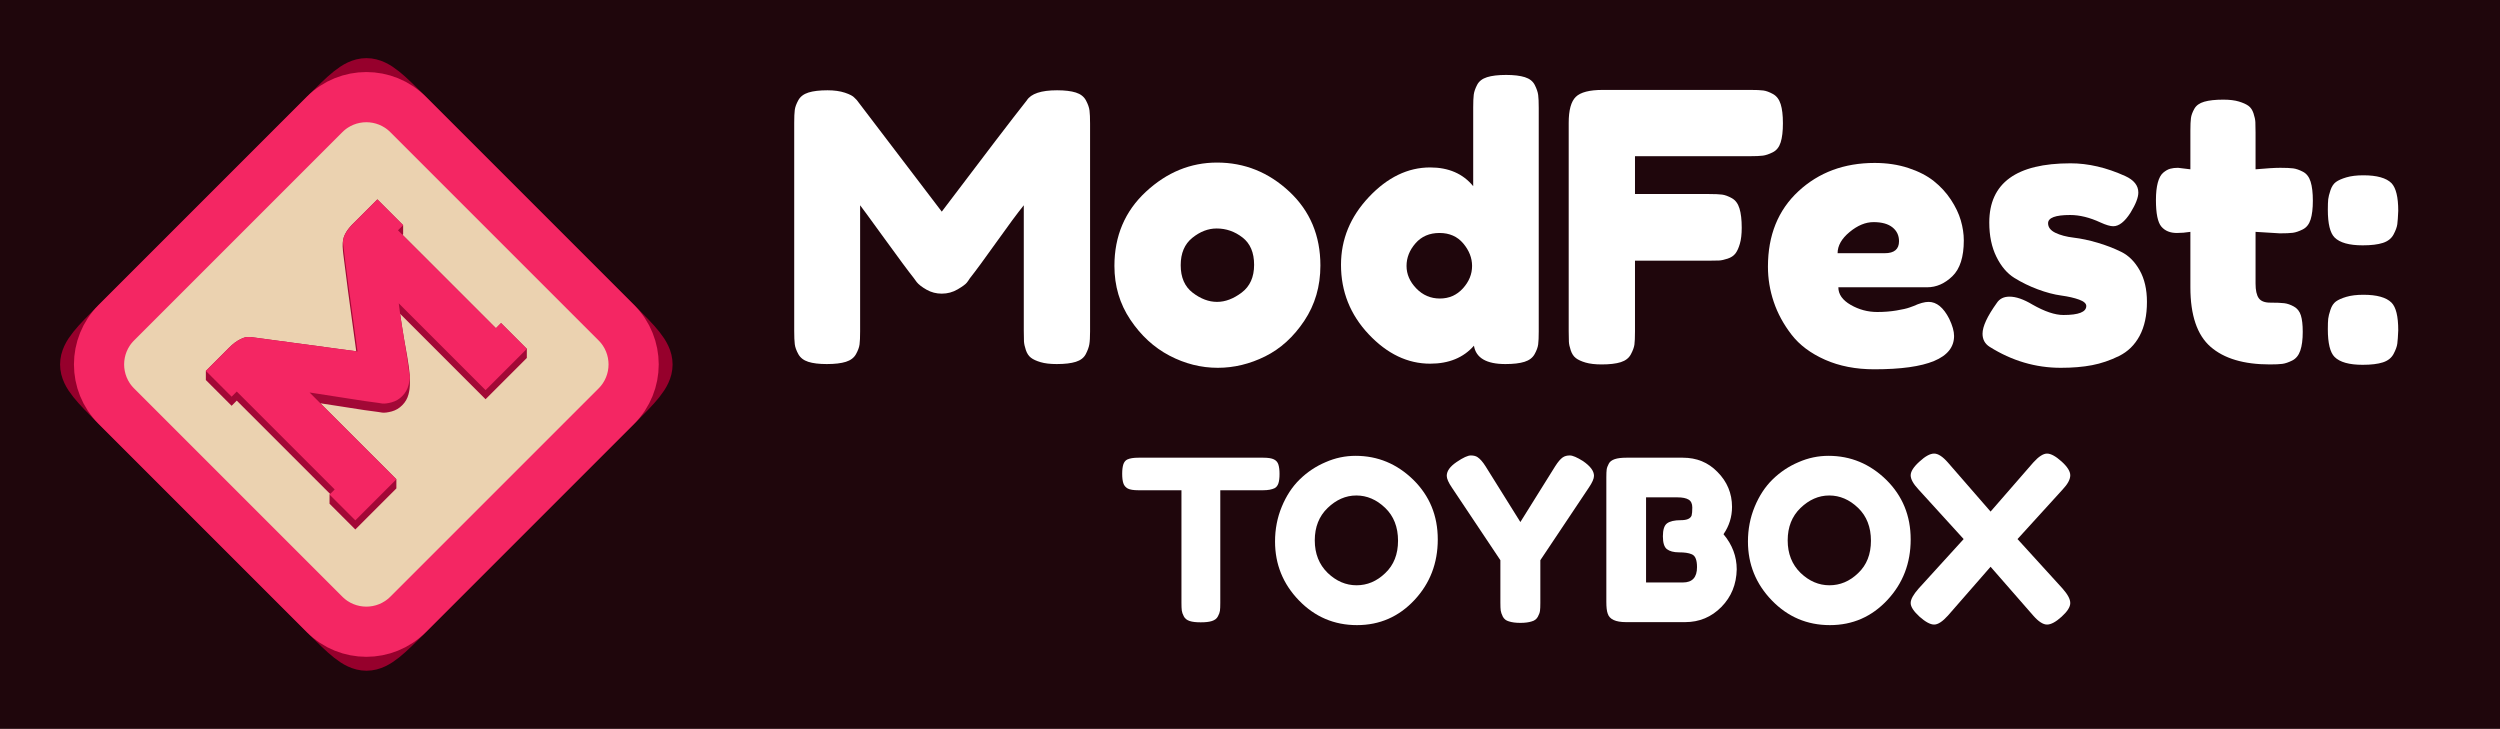
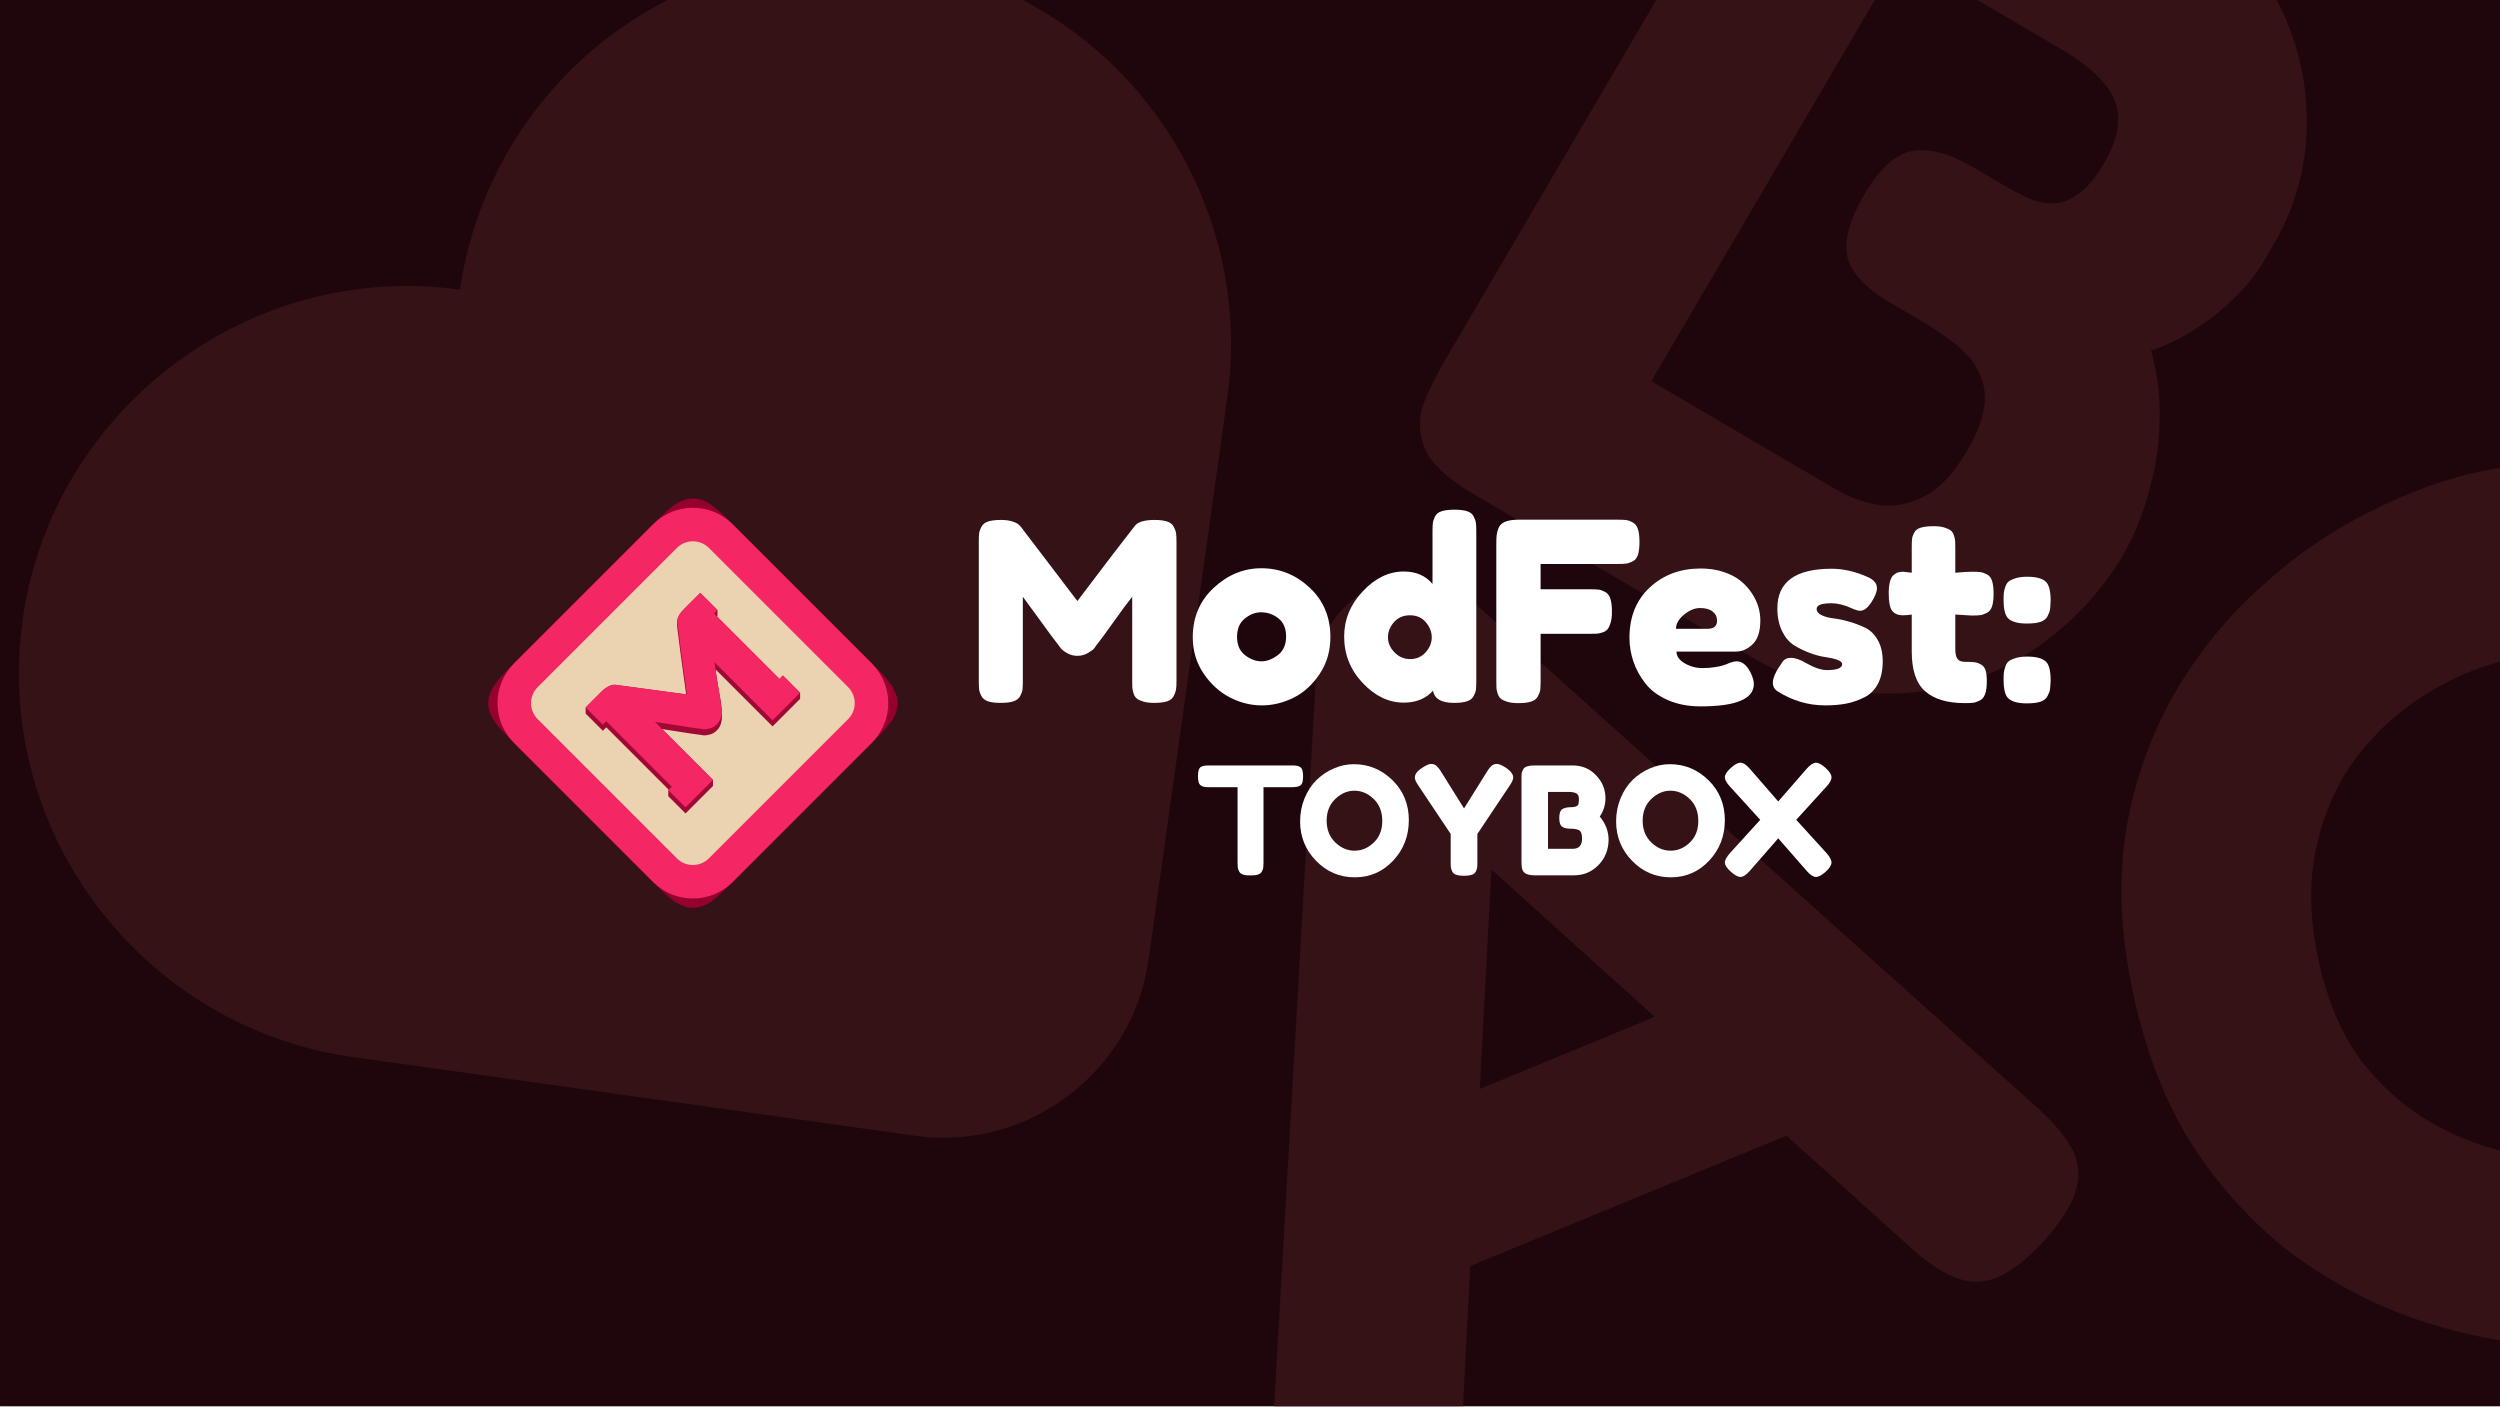
- <svg xmlns="http://www.w3.org/2000/svg" width="100%" height="100%" viewBox="0 0 686 200" version="1.1" xml:space="preserve" style="fill-rule:evenodd;clip-rule:evenodd;stroke-miterlimit:10;">
-   <g transform="matrix(1,0,0,1,0,-4500)">
-     <g transform="matrix(1,0,0,1,-2400,0)">
-       <g id="toybox-lockup-full" transform="matrix(0.722126,0,0,1,2400,4500)">
-         <rect x="0" y="0" width="949.973" height="200" style="fill:rgb(31,6,12);" />
-         <g id="toybox-full" transform="matrix(1.3848,0,0,1,0.724658,0)">
+ <svg xmlns="http://www.w3.org/2000/svg" width="100%" height="100%" viewBox="0 0 1920 1080" version="1.1" xml:space="preserve" style="fill-rule:evenodd;clip-rule:evenodd;stroke-miterlimit:10;">
+   <g transform="matrix(1,0,0,1,0,-16920)">
+     <rect id="toybox-background-lockup" x="0" y="16920" width="1920" height="1080" style="fill:none;" />
+     <clipPath id="_clip1">
+       <rect id="toybox-background-lockup1" x="0" y="16920" width="1920" height="1080" />
+     </clipPath>
+     <g clip-path="url(#_clip1)">
+       <g transform="matrix(2,0,0,2,960,17460)">
+         <g transform="matrix(1,0,0,1,-480,-270)">
+           <clipPath id="_clip2">
+             <rect x="0" y="0" width="960" height="540" />
+           </clipPath>
+           <g clip-path="url(#_clip2)">
+             <g id="layer1" transform="matrix(3.77953,0,0,3.77953,260.611,104.449)">
+               <rect id="rect1201-0-6" x="-68.953" y="-27.635" width="254" height="142.875" style="fill:rgb(31,6,12);" />
+               <path id="path19245-1-2-1-2-5" d="M-1.128,-27.635C-12.51,-21.837 -20.384,-10.846 -22.214,1.796C-43.597,-1.198 -63.657,13.935 -66.651,35.318C-66.904,37.126 -67.031,38.95 -67.031,40.776C-67.031,60.316 -52.48,77.046 -33.129,79.755L-1.946,84.121L18.843,87.032L24.041,87.76C35.445,89.356 46.143,81.286 47.74,69.881L48.467,64.684L51.379,43.895L55.745,12.712C58.041,-3.743 49.683,-19.959 34.948,-27.635L-1.128,-27.635Z" style="fill:rgb(52,18,22);" />
+               <path id="path54987-2-9" d="M99.319,-27.635L77.769,9.123C76.919,10.572 76.199,12.05 75.61,13.555C75.135,15.03 75.222,16.541 75.872,18.091C76.564,19.568 78.215,21.072 80.825,22.602L109.093,39.175C112.283,41.044 115.652,42.192 119.201,42.617C122.751,43.042 126.228,42.841 129.635,42.014C133.085,41.114 136.239,39.554 139.098,37.335C142.073,35.086 144.574,32.315 146.601,29.023C147.833,26.921 148.754,24.686 149.364,22.316C150.047,19.989 150.412,17.622 150.459,15.215C150.549,12.735 150.258,10.325 149.586,7.983C151.281,7.418 152.858,6.638 154.318,5.643C155.893,4.619 157.307,3.452 158.562,2.142C159.816,0.832 160.875,-0.641 161.738,-2.278C164.148,-6.222 165.373,-10.471 165.413,-15.025C165.452,-19.505 164.429,-23.707 162.355,-27.635L131.942,-27.635L140.391,-22.683C143.507,-20.855 145.363,-19.037 145.958,-17.227C146.596,-15.49 146.192,-13.389 144.747,-10.925C143.897,-9.475 142.999,-8.443 142.055,-7.828C141.225,-7.243 140.377,-6.961 139.513,-6.981C138.72,-6.958 137.904,-7.144 137.064,-7.539C136.224,-7.934 135.442,-8.344 134.718,-8.769L131.565,-10.618C129.1,-12.063 126.991,-12.618 125.236,-12.283C123.554,-11.905 121.969,-10.448 120.482,-7.911C118.952,-5.302 118.376,-3.156 118.753,-1.474C119.173,0.136 120.615,1.663 123.079,3.107L126.232,4.956C127.03,5.423 127.842,5.949 128.669,6.531C129.497,7.114 130.245,7.747 130.915,8.432C131.585,9.117 132.076,9.941 132.388,10.903C132.743,11.793 132.805,12.851 132.572,14.078C132.34,15.306 131.777,16.68 130.885,18.202C129.525,20.522 128.028,22.079 126.393,22.874C124.873,23.639 123.312,23.892 121.71,23.634C120.223,23.347 118.864,22.842 117.631,22.12L98.822,11.093L121.526,-27.635L99.319,-27.635Z" style="fill:rgb(52,18,22);" />
+               <path id="path54965-4-2" d="M185.047,19.917C184.505,20.008 183.976,20.08 183.419,20.192C179.712,20.933 175.914,22.292 172.025,24.27C168.119,26.164 164.461,28.652 161.05,31.733C157.622,34.732 154.689,38.275 152.25,42.361C149.811,46.447 148.114,51.028 147.158,56.103C146.267,61.079 146.415,66.533 147.601,72.466C148.837,78.645 150.847,83.984 153.631,88.483C156.482,92.882 159.835,96.582 163.69,99.581C167.612,102.482 171.739,104.698 176.073,106.231C179.08,107.295 182.071,108.053 185.047,108.545L185.047,89.268C182.829,88.696 180.668,87.846 178.564,86.704C175.681,85.139 173.143,82.947 170.952,80.129C168.843,77.295 167.352,73.694 166.479,69.328C165.649,65.126 165.662,61.311 166.519,57.884C167.36,54.374 168.811,51.342 170.87,48.788C172.93,46.234 175.303,44.175 177.989,42.609C180.294,41.215 182.649,40.226 185.047,39.595L185.047,19.917Z" style="fill:rgb(52,18,22);" />
+               <path id="path52280-7-8-6" d="M74.377,31.231C73.174,31.181 71.994,31.394 70.828,31.875C69.197,32.547 67.798,33.671 66.629,35.243C65.537,36.784 64.925,38.488 64.788,40.362L60.497,115.24L79.68,115.24L80.434,100.984L112.556,87.744L125.104,99.063C127.861,101.562 130.204,102.731 132.138,102.571C134.103,102.488 136.336,101.066 138.835,98.309C140.439,96.466 141.46,94.868 141.898,93.506C142.381,92.035 142.315,90.656 141.693,89.367C141.039,88.001 139.841,86.533 138.109,84.975L81.032,33.802C80.041,32.939 78.956,32.3 77.781,31.875C76.684,31.419 75.546,31.203 74.377,31.231ZM82.575,60.705L99.169,75.671L81.391,82.999L82.575,60.705Z" style="fill:rgb(52,18,22);" />
+             </g>
+           </g>
+         </g>
+       </g>
+       <g transform="matrix(3.34506,0,0,3.88434,-286.852,11326.3)">
+         <g id="toybox-full" transform="matrix(0.559105,0,0,0.481481,188.924,1530.94)">
          <rect x="0" y="0" width="200" height="200" style="fill:none;" />
-           <clipPath id="_clip1">
+           <clipPath id="_clip3">
            <rect x="0" y="0" width="200" height="200" />
          </clipPath>
-           <g clip-path="url(#_clip1)">
+           <g clip-path="url(#_clip3)">
            <g id="Curve" transform="matrix(0.707107,-0.707107,0.707107,0.707107,-41.395,100.01)">
              <path d="M156.6,59.57L156.6,140.42C156.6,156.491 156.491,156.6 140.42,156.6L59.57,156.6C43.499,156.6 43.39,156.564 43.39,140.42L43.39,59.57C43.39,43.427 43.426,43.39 59.57,43.39L140.42,43.39C156.564,43.39 156.6,43.426 156.6,59.57Z" style="fill:none;stroke:rgb(150,0,44);stroke-width:13.77px;" />
            </g>
            <g id="Curve1" transform="matrix(0.707107,-0.707107,0.707107,0.707107,-41.4143,100)">
              <path d="M156.6,59.57L156.6,140.42C156.6,149.35 149.35,156.6 140.42,156.6L59.57,156.6C50.64,156.6 43.39,149.35 43.39,140.42L43.39,59.57C43.39,50.64 50.64,43.39 59.57,43.39L140.42,43.39C149.35,43.39 156.6,50.64 156.6,59.57Z" style="fill:rgb(235,210,176);stroke:rgb(244,38,99);stroke-width:13.77px;" />
            </g>
            <g id="Curve2" transform="matrix(1,0,0,1,-630.026,-3801.25)">
              <path d="M733.052,3855.96L731.638,3857.38L726.711,3862.3C722.91,3865.88 723.448,3868.13 723.687,3870.85C724.208,3875.33 725.441,3884.56 727.255,3897.64L698.209,3893.72L697.537,3893.72C697.051,3893.68 696.323,3893.9 695.353,3894.39C694.382,3894.87 693.392,3895.62 692.384,3896.63C692.35,3896.66 685.988,3903.03 685.988,3903.03L685.988,3905.53L693.058,3912.6L694.472,3911.18L720.093,3936.8L719.929,3936.97L719.927,3939.47L727,3946.54L729.121,3944.42L730.535,3943L731.949,3941.59L733.318,3940.22L736.148,3937.39L737.562,3935.98L738.269,3935.27L738.269,3932.77L737.562,3932.06L731.904,3926.4L731.197,3925.7L717.406,3911.91C718.771,3912.11 719.514,3912.22 722.929,3912.76C728.175,3913.6 731.638,3914.12 733.318,3914.3L734.38,3914.47C735.052,3914.55 735.931,3914.43 737.013,3914.14C738.096,3913.84 739.048,3913.28 739.869,3912.45C740.728,3911.6 741.307,3910.59 741.605,3909.43C741.904,3908.27 741.953,3907.49 741.968,3907.05C742.016,3905.74 741.979,3904.9 741.968,3904.55C741.671,3900.76 740.813,3896.85 740.345,3894.08C739.882,3891.33 739.558,3889.2 739.298,3887.36L757.675,3905.74L762.738,3910.8L772.65,3900.89L774.064,3899.47L774.064,3896.97L766.994,3889.9L766.287,3890.61L765.58,3891.32L739.959,3865.7L740.123,3865.53L740.123,3863.03L733.052,3855.96Z" style="fill:rgb(162,8,54);fill-rule:nonzero;" />
            </g>
            <g id="Curve3" transform="matrix(0.707107,-0.707107,0.707107,0.707107,98.6417,175.015)">
              <path id="path13-5-4-2-8-7-4-0-0-2-7-3" d="M79.199,-81.967L88.168,-81.967L88.168,-71.967L86.168,-71.967L86.168,-33.967L88.168,-33.967L88.168,-23.967L72.151,-23.967L72.151,-57.656C70.831,-56.019 68.904,-53.419 66.37,-49.856C63.836,-46.292 61.962,-43.745 60.748,-42.214C60.589,-41.95 60.378,-41.646 60.114,-41.303C59.85,-40.96 59.204,-40.485 58.174,-39.878C57.145,-39.27 56.023,-38.967 54.808,-38.967C53.647,-38.967 52.578,-39.244 51.601,-39.798C50.625,-40.353 49.925,-40.894 49.503,-41.422L48.869,-42.293C47.813,-43.613 45.728,-46.424 42.613,-50.727C39.498,-55.029 37.809,-57.339 37.545,-57.656L37.545,-23.967L21.608,-23.967L21.608,-33.967L23.608,-33.967L23.608,-71.967L21.608,-71.967L21.608,-81.967C21.608,-81.967 30.608,-81.967 30.656,-81.967C32.081,-81.967 33.308,-81.796 34.338,-81.452C35.367,-81.109 36.04,-80.753 36.357,-80.383L36.832,-79.908L54.808,-56.31C63.783,-68.188 69.775,-76.028 72.785,-79.829C73.682,-81.254 75.82,-81.967 79.199,-81.967L79.199,-81.967Z" style="fill:rgb(244,38,99);fill-rule:nonzero;" />
            </g>
          </g>
        </g>
-         <g transform="matrix(2.8642,0,0,2.06831,126.581,-147.642)">
+         <g transform="matrix(1.1564,0,0,0.995853,239.737,1459.85)">
          <path d="M96.052,83.361C97.078,83.361 97.907,83.461 98.536,83.659C99.165,83.858 99.612,84.206 99.877,84.703C100.142,85.2 100.3,85.647 100.349,86.044C100.399,86.442 100.424,87.021 100.424,87.783L100.424,115.359C100.424,116.121 100.391,116.692 100.325,117.073C100.258,117.454 100.101,117.885 99.853,118.365C99.604,118.845 99.165,119.185 98.536,119.384C97.907,119.582 97.062,119.682 96.002,119.682C95.141,119.682 94.429,119.599 93.865,119.433C93.302,119.268 92.872,119.069 92.574,118.837C92.275,118.605 92.052,118.266 91.903,117.818C91.754,117.371 91.671,116.99 91.654,116.676C91.638,116.361 91.63,115.889 91.63,115.26L91.63,98.615C90.801,99.642 89.592,101.273 88.002,103.509C86.413,105.745 85.237,107.343 84.475,108.304C84.375,108.469 84.243,108.66 84.077,108.875C83.912,109.09 83.506,109.388 82.86,109.769C82.214,110.15 81.51,110.341 80.748,110.341C80.02,110.341 79.349,110.167 78.736,109.819C78.123,109.471 77.684,109.132 77.419,108.8L77.022,108.254C76.359,107.426 75.051,105.662 73.097,102.962C71.142,100.263 70.082,98.814 69.917,98.615L69.917,115.359C69.917,116.121 69.892,116.692 69.842,117.073C69.793,117.454 69.635,117.885 69.37,118.365C69.105,118.845 68.658,119.185 68.029,119.384C67.399,119.582 66.555,119.682 65.495,119.682C64.468,119.682 63.648,119.582 63.035,119.384C62.422,119.185 61.984,118.845 61.719,118.365C61.454,117.885 61.296,117.446 61.247,117.048C61.197,116.651 61.172,116.055 61.172,115.26L61.172,87.684C61.172,86.922 61.197,86.351 61.247,85.97C61.296,85.589 61.454,85.158 61.719,84.678C61.984,84.198 62.431,83.858 63.06,83.659C63.689,83.461 64.534,83.361 65.594,83.361C66.488,83.361 67.259,83.469 67.904,83.684C68.55,83.9 68.973,84.123 69.171,84.355L69.47,84.653L80.748,99.46C86.379,92.007 90.139,87.088 92.027,84.703C92.59,83.808 93.932,83.361 96.052,83.361Z" style="fill:white;fill-rule:nonzero;" />
          <path d="M117.268,92.951C120.911,92.951 124.108,94.234 126.857,96.801C129.606,99.368 130.981,102.639 130.981,106.614C130.981,109.364 130.269,111.806 128.844,113.943C127.42,116.079 125.689,117.653 123.652,118.663C121.615,119.673 119.52,120.179 117.367,120.179C115.148,120.179 113.011,119.64 110.957,118.564C108.904,117.487 107.173,115.897 105.765,113.794C104.357,111.691 103.654,109.314 103.654,106.664C103.654,102.689 105.045,99.41 107.827,96.826C110.61,94.242 113.756,92.951 117.268,92.951ZM114.038,110.217C115.098,111.028 116.174,111.434 117.268,111.434C118.361,111.434 119.454,111.02 120.547,110.192C121.64,109.364 122.186,108.138 122.186,106.515C122.186,104.892 121.673,103.683 120.646,102.888C119.619,102.093 118.477,101.695 117.218,101.695C116.092,101.695 115.015,102.109 113.988,102.938C112.961,103.766 112.448,104.975 112.448,106.565C112.448,108.188 112.978,109.405 114.038,110.217Z" style="fill:white;fill-rule:nonzero;" />
          <path d="M155.625,81.324C156.652,81.324 157.48,81.423 158.109,81.622C158.739,81.821 159.178,82.169 159.426,82.666C159.675,83.163 159.824,83.601 159.873,83.982C159.923,84.363 159.948,84.935 159.948,85.696L159.948,115.359C159.948,116.121 159.923,116.692 159.873,117.073C159.824,117.454 159.666,117.885 159.401,118.365C159.136,118.845 158.689,119.185 158.06,119.384C157.43,119.582 156.586,119.682 155.526,119.682C153.008,119.682 151.617,118.87 151.352,117.247C149.961,118.837 148.023,119.632 145.539,119.632C142.558,119.632 139.842,118.332 137.39,115.732C134.939,113.131 133.714,110.059 133.714,106.515C133.714,103.136 134.947,100.139 137.415,97.522C139.883,94.905 142.591,93.597 145.539,93.597C147.99,93.597 149.895,94.425 151.253,96.081L151.253,85.647C151.253,84.885 151.278,84.314 151.327,83.933C151.377,83.552 151.526,83.121 151.774,82.641C152.023,82.161 152.462,81.821 153.091,81.622C153.72,81.423 154.565,81.324 155.625,81.324ZM143.7,109.645C144.562,110.539 145.605,110.987 146.831,110.987C148.056,110.987 149.075,110.539 149.886,109.645C150.698,108.751 151.104,107.757 151.104,106.664C151.104,105.604 150.714,104.61 149.936,103.683C149.158,102.755 148.106,102.292 146.781,102.292C145.456,102.292 144.396,102.747 143.601,103.658C142.806,104.569 142.409,105.571 142.409,106.664C142.409,107.757 142.839,108.751 143.7,109.645Z" style="fill:white;fill-rule:nonzero;" />
          <path d="M188.02,83.312C188.782,83.312 189.354,83.336 189.735,83.386C190.115,83.436 190.546,83.593 191.026,83.858C191.507,84.123 191.846,84.57 192.045,85.2C192.244,85.829 192.343,86.674 192.343,87.734C192.343,88.794 192.244,89.638 192.045,90.268C191.846,90.897 191.498,91.336 191.002,91.584C190.505,91.833 190.066,91.982 189.685,92.031C189.304,92.081 188.716,92.106 187.921,92.106L172.717,92.106L172.717,97.124L182.505,97.124C183.3,97.124 183.888,97.149 184.269,97.199C184.65,97.248 185.081,97.406 185.561,97.671C186.041,97.936 186.381,98.391 186.58,99.037C186.778,99.683 186.878,100.536 186.878,101.596C186.878,102.457 186.795,103.169 186.629,103.733C186.464,104.296 186.265,104.726 186.033,105.024C185.801,105.322 185.462,105.546 185.014,105.695C184.567,105.844 184.186,105.927 183.872,105.944C183.557,105.96 183.085,105.968 182.456,105.968L172.717,105.968L172.717,115.359C172.717,116.154 172.692,116.734 172.643,117.098C172.593,117.462 172.436,117.893 172.171,118.39C171.906,118.887 171.458,119.235 170.829,119.433C170.2,119.632 169.355,119.731 168.295,119.731C167.434,119.731 166.722,119.649 166.159,119.483C165.595,119.317 165.165,119.119 164.867,118.887C164.569,118.655 164.345,118.315 164.196,117.868C164.047,117.421 163.964,117.04 163.948,116.725C163.931,116.411 163.923,115.939 163.923,115.309L163.923,87.684C163.923,85.995 164.237,84.844 164.867,84.231C165.496,83.618 166.689,83.312 168.444,83.312L188.02,83.312Z" style="fill:white;fill-rule:nonzero;" />
          <path d="M216.341,103.285C216.341,105.472 215.836,107.053 214.826,108.03C213.816,109.008 212.698,109.496 211.472,109.496L199.697,109.496C199.697,110.424 200.243,111.202 201.336,111.831C202.429,112.461 203.605,112.775 204.864,112.775C205.758,112.775 206.603,112.709 207.398,112.577C208.193,112.444 208.773,112.312 209.137,112.179L209.683,111.98C210.478,111.616 211.141,111.434 211.671,111.434C212.731,111.434 213.642,112.179 214.404,113.67C214.834,114.564 215.05,115.326 215.05,115.955C215.05,118.903 211.522,120.377 204.466,120.377C202.015,120.377 199.837,119.955 197.933,119.11C196.028,118.266 194.546,117.156 193.486,115.781C192.426,114.407 191.639,112.958 191.126,111.434C190.612,109.91 190.356,108.353 190.356,106.763C190.356,102.59 191.705,99.252 194.405,96.752C197.105,94.251 200.475,93 204.516,93C206.139,93 207.63,93.224 208.988,93.671C210.346,94.118 211.472,94.698 212.367,95.41C213.261,96.122 214.014,96.942 214.627,97.87C215.24,98.797 215.679,99.716 215.944,100.627C216.209,101.538 216.341,102.424 216.341,103.285ZM205.858,104.975C207.116,104.975 207.746,104.445 207.746,103.385C207.746,102.623 207.456,102.01 206.876,101.546C206.297,101.083 205.46,100.851 204.367,100.851C203.307,100.851 202.247,101.29 201.187,102.167C200.127,103.045 199.597,103.981 199.597,104.975L205.858,104.975Z" style="fill:white;fill-rule:nonzero;" />
          <path d="M229.21,120.179C225.865,120.179 222.718,119.251 219.77,117.396C219.14,116.999 218.826,116.419 218.826,115.657C218.826,114.697 219.455,113.338 220.714,111.583C221.078,111.02 221.641,110.738 222.403,110.738C223.264,110.738 224.275,111.086 225.434,111.782C227.057,112.709 228.432,113.173 229.558,113.173C231.578,113.173 232.589,112.775 232.589,111.98C232.589,111.649 232.274,111.368 231.645,111.136C231.015,110.904 230.22,110.722 229.26,110.589C228.299,110.457 227.264,110.183 226.154,109.769C225.045,109.355 224.01,108.85 223.049,108.254C222.088,107.658 221.293,106.722 220.664,105.447C220.035,104.171 219.72,102.656 219.72,100.9C219.72,95.667 223.314,93.05 230.502,93.05C232.854,93.05 235.272,93.613 237.756,94.739C238.915,95.269 239.495,95.998 239.495,96.926C239.495,97.588 239.147,98.482 238.452,99.609C237.69,100.801 236.928,101.397 236.166,101.397C235.769,101.397 235.206,101.232 234.477,100.9C233.052,100.238 231.711,99.907 230.452,99.907C228.498,99.907 227.521,100.271 227.521,101C227.521,101.53 227.844,101.952 228.49,102.267C229.136,102.581 229.947,102.797 230.924,102.913C231.901,103.029 232.953,103.252 234.079,103.583C235.206,103.915 236.257,104.32 237.234,104.801C238.212,105.281 239.023,106.093 239.669,107.235C240.315,108.378 240.638,109.778 240.638,111.434C240.638,113.223 240.315,114.721 239.669,115.93C239.023,117.139 238.112,118.034 236.936,118.613C235.76,119.193 234.568,119.599 233.359,119.831C232.15,120.063 230.767,120.179 229.21,120.179Z" style="fill:white;fill-rule:nonzero;" />
          <path d="M258.276,102.341L255.047,102.143L255.047,108.999C255.047,109.894 255.188,110.539 255.469,110.937C255.751,111.334 256.256,111.533 256.985,111.533C257.813,111.533 258.434,111.558 258.848,111.608C259.262,111.657 259.692,111.806 260.14,112.055C260.587,112.303 260.893,112.693 261.059,113.223C261.224,113.753 261.307,114.481 261.307,115.409C261.307,116.436 261.2,117.264 260.984,117.893C260.769,118.522 260.413,118.961 259.916,119.21C259.419,119.458 258.98,119.607 258.599,119.657C258.218,119.707 257.664,119.731 256.935,119.731C253.49,119.731 250.873,118.953 249.084,117.396C247.296,115.839 246.401,113.206 246.401,109.496L246.401,102.143C245.772,102.242 245.176,102.292 244.613,102.292C243.718,102.292 243.031,102.01 242.551,101.447C242.07,100.884 241.83,99.708 241.83,97.919C241.83,96.992 241.913,96.222 242.079,95.609C242.244,94.996 242.485,94.557 242.799,94.292C243.114,94.027 243.42,93.853 243.718,93.77C244.017,93.688 244.364,93.646 244.762,93.646L246.401,93.845L246.401,88.727C246.401,87.965 246.426,87.402 246.476,87.038C246.526,86.674 246.675,86.268 246.923,85.821C247.172,85.374 247.61,85.059 248.24,84.877C248.869,84.694 249.714,84.603 250.774,84.603C251.602,84.603 252.289,84.686 252.836,84.852C253.382,85.017 253.805,85.208 254.103,85.423C254.401,85.639 254.624,85.97 254.774,86.417C254.923,86.864 255.005,87.253 255.022,87.585C255.039,87.916 255.047,88.38 255.047,88.976L255.047,93.845C256.504,93.712 257.597,93.646 258.326,93.646C259.088,93.646 259.659,93.671 260.04,93.721C260.421,93.77 260.852,93.92 261.332,94.168C261.812,94.416 262.152,94.855 262.351,95.485C262.549,96.114 262.649,96.959 262.649,98.019C262.649,99.045 262.549,99.874 262.351,100.503C262.152,101.132 261.804,101.571 261.307,101.82C260.81,102.068 260.371,102.217 259.991,102.267C259.61,102.316 259.038,102.341 258.276,102.341Z" style="fill:white;fill-rule:nonzero;" />
          <path d="M273.083,95.683C273.679,96.313 273.977,97.538 273.977,99.36C273.944,100.155 273.903,100.743 273.853,101.124C273.803,101.505 273.638,101.96 273.356,102.49C273.075,103.02 272.603,103.393 271.94,103.608C271.278,103.824 270.383,103.931 269.257,103.931C267.468,103.931 266.226,103.583 265.531,102.888C264.934,102.292 264.636,101.066 264.636,99.211C264.636,98.582 264.653,98.118 264.686,97.82C264.719,97.522 264.818,97.124 264.984,96.627C265.15,96.131 265.39,95.766 265.704,95.534C266.019,95.302 266.483,95.095 267.096,94.913C267.708,94.731 268.462,94.64 269.356,94.64C271.145,94.64 272.387,94.988 273.083,95.683ZM273.083,111.533C273.679,112.129 273.977,113.355 273.977,115.21C273.944,116.005 273.903,116.593 273.853,116.974C273.803,117.355 273.638,117.81 273.356,118.34C273.075,118.87 272.603,119.243 271.94,119.458C271.278,119.673 270.383,119.781 269.257,119.781C267.468,119.781 266.226,119.433 265.531,118.738C264.934,118.141 264.636,116.916 264.636,115.061C264.636,114.432 264.653,113.968 264.686,113.67C264.719,113.372 264.818,112.974 264.984,112.477C265.15,111.98 265.39,111.616 265.704,111.384C266.019,111.152 266.483,110.945 267.096,110.763C267.708,110.581 268.462,110.49 269.356,110.49C271.145,110.49 272.387,110.838 273.083,111.533Z" style="fill:white;fill-rule:nonzero;" />
        </g>
-         <g transform="matrix(1.70068,0,0,1.2281,270.673,23.5237)">
+         <g transform="matrix(0.686639,0,0,0.591309,297.914,1542.26)">
          <g transform="matrix(4.17972,0,0,4.17972,-869.393,-19252.9)">
            <path d="M230.789,4626.15L237.46,4626.15C237.716,4626.15 237.904,4626.18 238.024,4626.24C238.144,4626.3 238.224,4626.39 238.264,4626.52C238.304,4626.65 238.324,4626.81 238.324,4627.02C238.324,4627.23 238.304,4627.4 238.264,4627.52C238.224,4627.64 238.156,4627.73 238.06,4627.78C237.916,4627.85 237.712,4627.89 237.448,4627.89L235.157,4627.89L235.157,4633.92C235.157,4634.1 235.151,4634.24 235.139,4634.33C235.127,4634.42 235.091,4634.52 235.031,4634.63C234.971,4634.75 234.865,4634.83 234.713,4634.88C234.561,4634.93 234.361,4634.95 234.113,4634.95C233.865,4634.95 233.667,4634.93 233.519,4634.88C233.371,4634.83 233.267,4634.75 233.207,4634.63C233.147,4634.52 233.111,4634.41 233.099,4634.32C233.087,4634.23 233.081,4634.09 233.081,4633.91L233.081,4627.89L230.777,4627.89C230.521,4627.89 230.333,4627.86 230.213,4627.8C230.093,4627.73 230.013,4627.64 229.973,4627.51C229.933,4627.39 229.913,4627.22 229.913,4627.01C229.913,4626.8 229.933,4626.64 229.973,4626.51C230.013,4626.39 230.081,4626.3 230.177,4626.25C230.321,4626.18 230.525,4626.15 230.789,4626.15Z" style="fill:white;" />
          </g>
          <g transform="matrix(4.17972,0,0,4.17972,-869.393,-19252.9)">
            <path d="M242.392,4626.05C243.575,4626.05 244.603,4626.48 245.475,4627.33C246.347,4628.19 246.783,4629.25 246.783,4630.52C246.783,4631.79 246.367,4632.87 245.535,4633.76C244.703,4634.65 243.679,4635.1 242.464,4635.1C241.248,4635.1 240.214,4634.66 239.362,4633.78C238.51,4632.9 238.084,4631.85 238.084,4630.63C238.084,4629.97 238.204,4629.35 238.444,4628.77C238.684,4628.19 239.004,4627.7 239.404,4627.31C239.804,4626.92 240.264,4626.61 240.784,4626.39C241.304,4626.16 241.84,4626.05 242.392,4626.05ZM240.208,4630.57C240.208,4631.28 240.438,4631.86 240.898,4632.31C241.358,4632.75 241.872,4632.97 242.44,4632.97C243.007,4632.97 243.519,4632.76 243.975,4632.32C244.431,4631.89 244.659,4631.31 244.659,4630.59C244.659,4629.86 244.429,4629.27 243.969,4628.83C243.509,4628.39 242.995,4628.17 242.428,4628.17C241.86,4628.17 241.348,4628.4 240.892,4628.84C240.436,4629.28 240.208,4629.86 240.208,4630.57Z" style="fill:white;" />
          </g>
          <g transform="matrix(4.17972,0,0,4.17972,-869.393,-19252.9)">
            <path d="M254.546,4626.33C254.938,4626.6 255.134,4626.86 255.134,4627.12C255.134,4627.27 255.042,4627.48 254.858,4627.75L252.266,4631.63L252.266,4633.92C252.266,4634.1 252.26,4634.24 252.248,4634.33C252.236,4634.43 252.198,4634.53 252.134,4634.65C252.07,4634.77 251.962,4634.86 251.81,4634.9C251.658,4634.95 251.454,4634.98 251.198,4634.98C250.942,4634.98 250.738,4634.95 250.586,4634.9C250.434,4634.86 250.326,4634.77 250.262,4634.65C250.198,4634.52 250.16,4634.41 250.148,4634.32C250.136,4634.23 250.13,4634.09 250.13,4633.9L250.13,4631.63L247.539,4627.75C247.355,4627.48 247.263,4627.27 247.263,4627.12C247.263,4626.86 247.439,4626.62 247.791,4626.38C248.143,4626.14 248.395,4626.03 248.547,4626.03C248.699,4626.03 248.819,4626.06 248.907,4626.12C249.043,4626.21 249.187,4626.37 249.338,4626.61L251.198,4629.59L253.058,4626.61C253.21,4626.37 253.342,4626.22 253.454,4626.14C253.566,4626.06 253.696,4626.03 253.844,4626.03C253.992,4626.03 254.226,4626.13 254.546,4626.33Z" style="fill:white;" />
          </g>
          <g transform="matrix(4.17972,0,0,4.17972,-869.393,-19252.9)">
            <path d="M262.057,4630.24C262.528,4630.8 262.764,4631.43 262.764,4632.12C262.748,4632.92 262.475,4633.59 261.943,4634.13C261.411,4634.67 260.765,4634.94 260.005,4634.94L256.849,4634.94C256.289,4634.94 255.961,4634.79 255.866,4634.48C255.818,4634.35 255.794,4634.14 255.794,4633.86L255.794,4627.2C255.794,4627.01 255.8,4626.87 255.812,4626.78C255.824,4626.69 255.862,4626.59 255.925,4626.47C256.037,4626.25 256.349,4626.15 256.861,4626.15L259.885,4626.15C260.621,4626.15 261.237,4626.4 261.733,4626.91C262.253,4627.43 262.513,4628.06 262.513,4628.78C262.513,4629.31 262.361,4629.8 262.057,4630.24ZM260.641,4632C260.641,4631.81 260.619,4631.66 260.575,4631.55C260.531,4631.43 260.457,4631.35 260.353,4631.31C260.193,4631.24 259.969,4631.21 259.681,4631.21C259.393,4631.21 259.177,4631.15 259.033,4631.04C258.889,4630.93 258.817,4630.7 258.817,4630.35C258.817,4630 258.891,4629.77 259.039,4629.66C259.187,4629.55 259.433,4629.49 259.777,4629.49C260.097,4629.49 260.289,4629.41 260.353,4629.24C260.377,4629.15 260.389,4629.01 260.389,4628.81C260.389,4628.61 260.323,4628.47 260.191,4628.39C260.059,4628.31 259.861,4628.27 259.597,4628.27L257.917,4628.27L257.917,4632.82L259.885,4632.82C260.389,4632.82 260.641,4632.55 260.641,4632Z" style="fill:white;" />
          </g>
          <g transform="matrix(4.17972,0,0,4.17972,-869.393,-19252.9)">
            <path d="M267.672,4626.05C268.856,4626.05 269.883,4626.48 270.755,4627.33C271.627,4628.19 272.063,4629.25 272.063,4630.52C272.063,4631.79 271.647,4632.87 270.815,4633.76C269.983,4634.65 268.96,4635.1 267.744,4635.1C266.528,4635.1 265.494,4634.66 264.642,4633.78C263.79,4632.9 263.364,4631.85 263.364,4630.63C263.364,4629.97 263.484,4629.35 263.724,4628.77C263.964,4628.19 264.284,4627.7 264.684,4627.31C265.084,4626.92 265.544,4626.61 266.064,4626.39C266.584,4626.16 267.12,4626.05 267.672,4626.05ZM265.488,4630.57C265.488,4631.28 265.718,4631.86 266.178,4632.31C266.638,4632.75 267.152,4632.97 267.72,4632.97C268.288,4632.97 268.8,4632.76 269.255,4632.32C269.711,4631.89 269.939,4631.31 269.939,4630.59C269.939,4629.86 269.709,4629.27 269.249,4628.83C268.79,4628.39 268.276,4628.17 267.708,4628.17C267.14,4628.17 266.628,4628.4 266.172,4628.84C265.716,4629.28 265.488,4629.86 265.488,4630.57Z" style="fill:white;" />
          </g>
          <g transform="matrix(4.17972,0,0,4.17972,-869.393,-19252.9)">
            <path d="M277.774,4630.5L280.186,4633.15C280.458,4633.46 280.594,4633.71 280.594,4633.92C280.594,4634.13 280.44,4634.37 280.132,4634.65C279.824,4634.93 279.564,4635.07 279.352,4635.07C279.14,4635.07 278.894,4634.91 278.614,4634.59L276.334,4631.98L274.055,4634.59C273.767,4634.91 273.521,4635.07 273.317,4635.07C273.113,4635.07 272.853,4634.93 272.537,4634.65C272.221,4634.36 272.063,4634.12 272.063,4633.92C272.063,4633.72 272.203,4633.47 272.483,4633.15L274.895,4630.5L272.483,4627.85C272.203,4627.55 272.063,4627.3 272.063,4627.09C272.063,4626.89 272.219,4626.64 272.531,4626.36C272.843,4626.07 273.105,4625.93 273.317,4625.93C273.529,4625.93 273.775,4626.09 274.055,4626.41L276.334,4629.03L278.614,4626.41C278.902,4626.09 279.148,4625.93 279.352,4625.93C279.556,4625.93 279.814,4626.07 280.126,4626.35C280.438,4626.63 280.594,4626.88 280.594,4627.09C280.594,4627.31 280.458,4627.56 280.186,4627.85L277.774,4630.5Z" style="fill:white;" />
          </g>
        </g>
      </g>
    </g>
  </g>
</svg>
